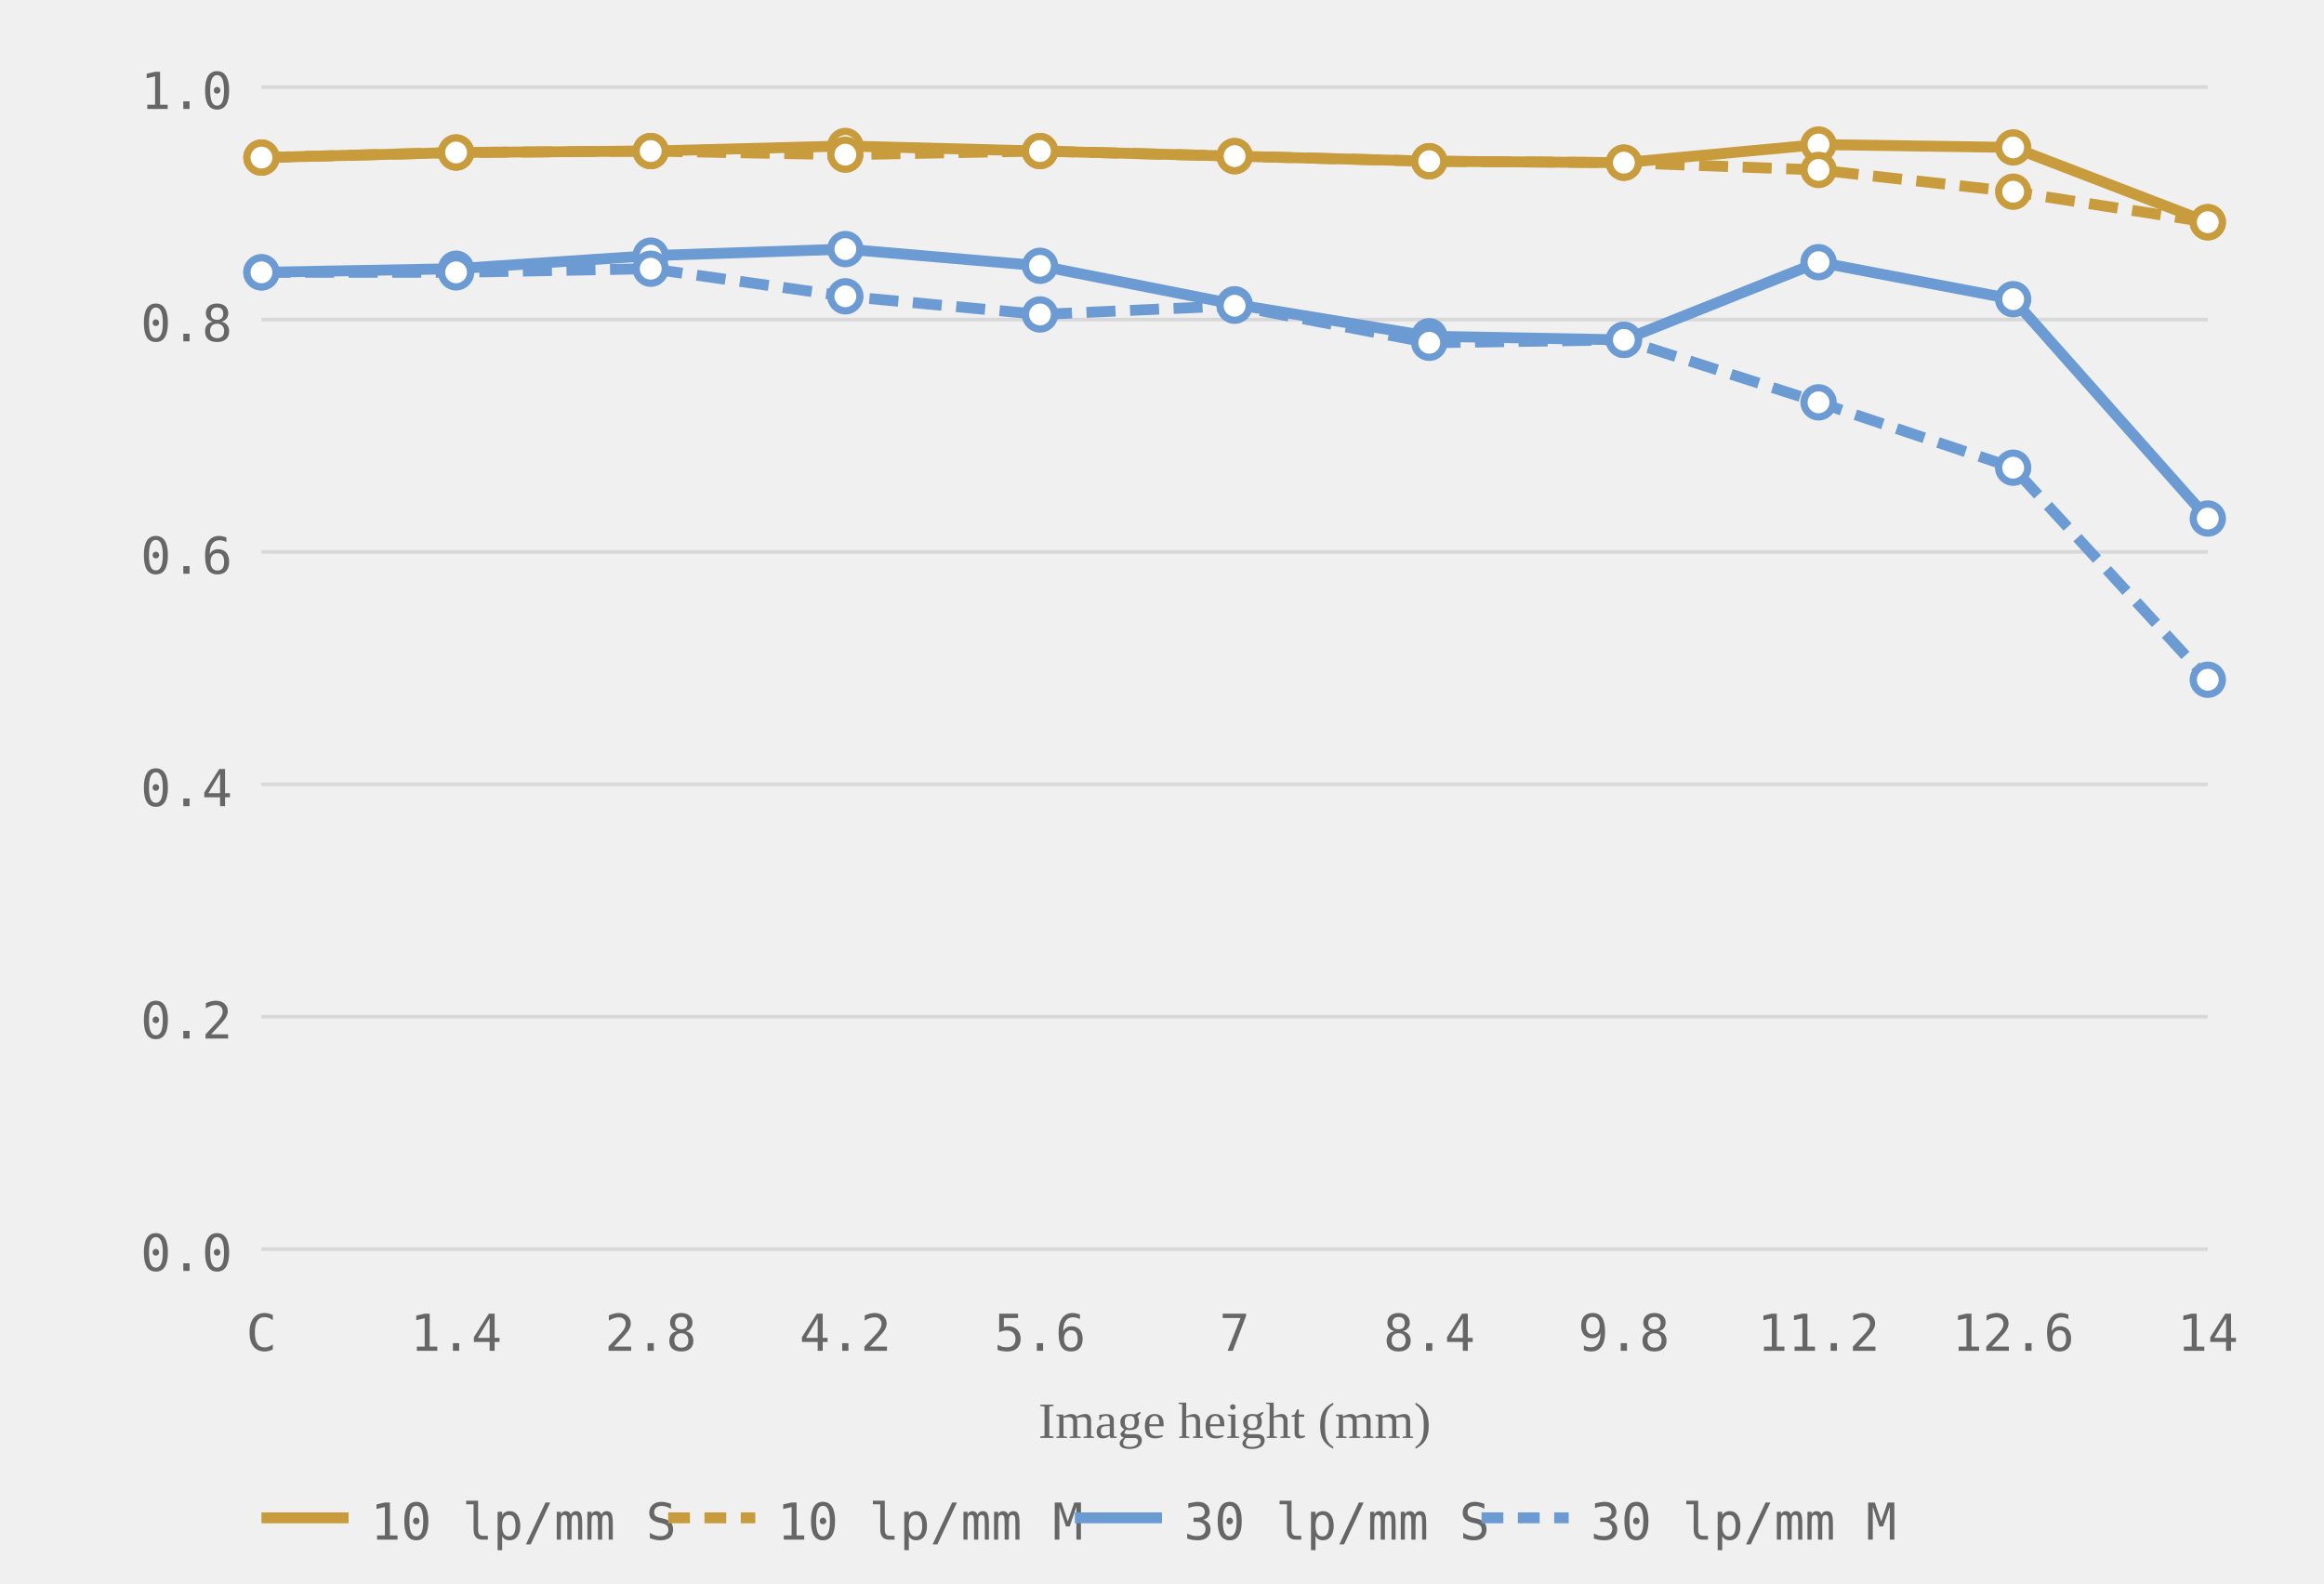
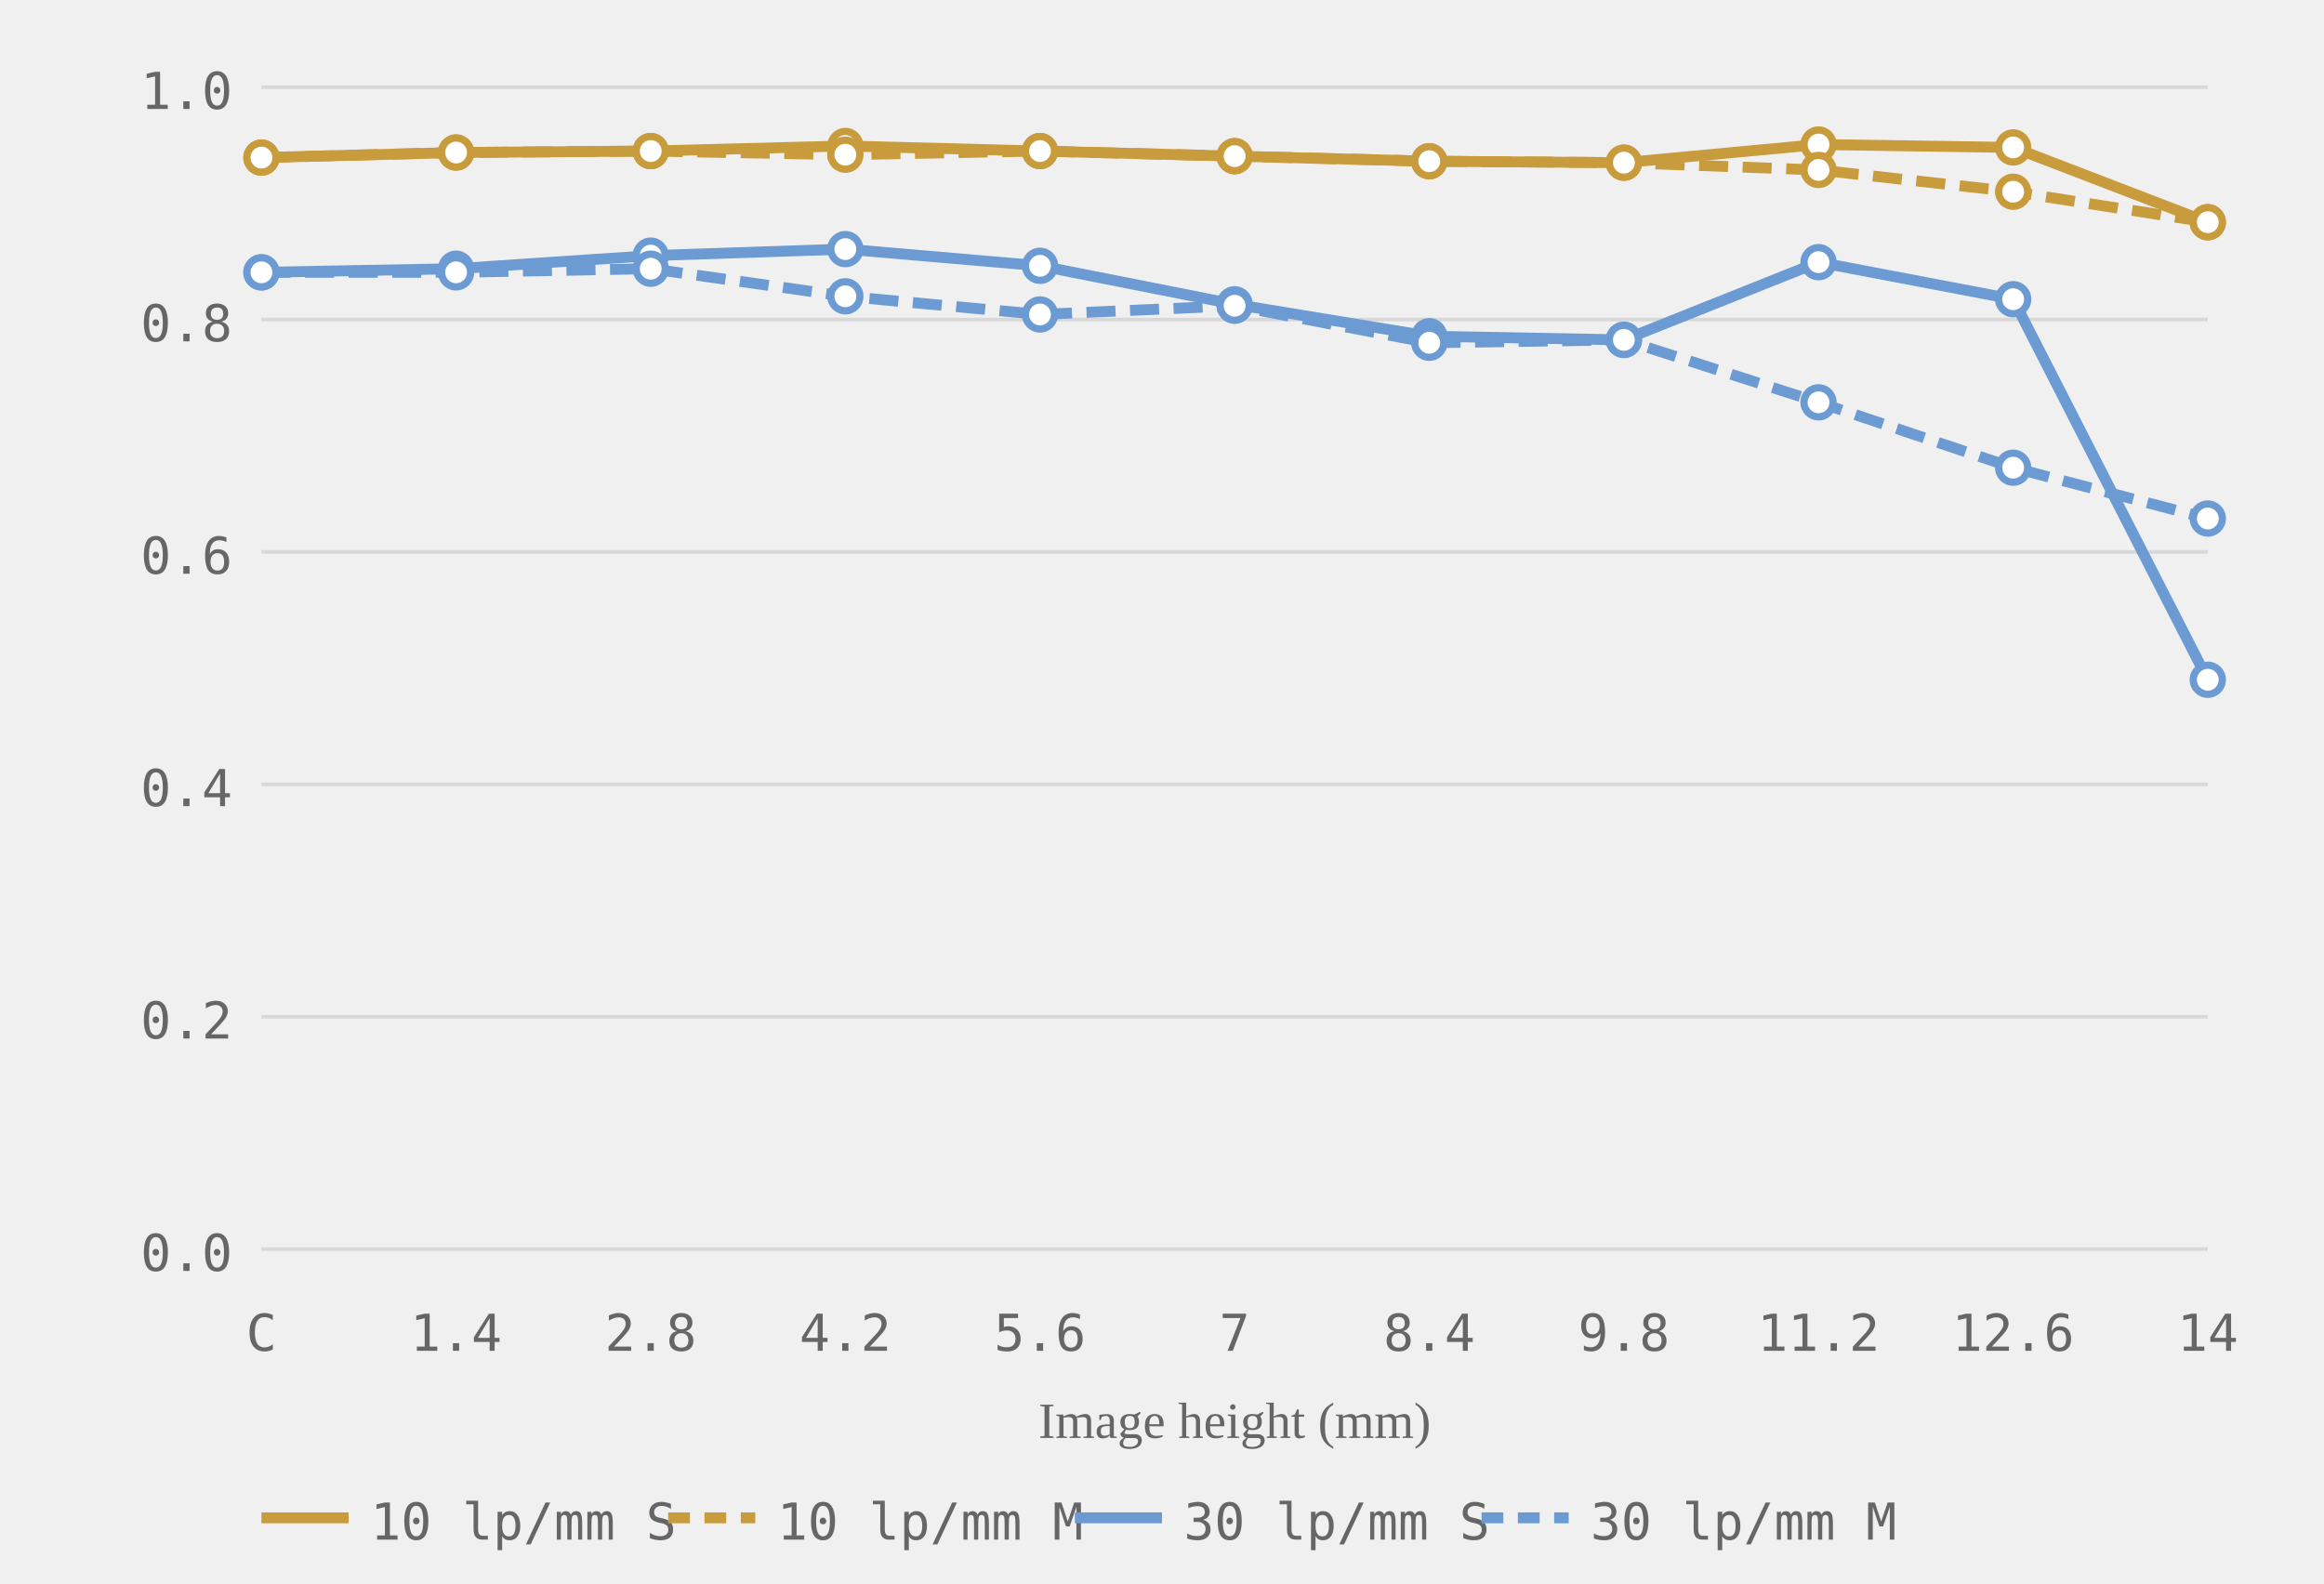
<svg xmlns="http://www.w3.org/2000/svg" viewBox="0 0 320 218" role="img" aria-label="MTF chart, generated from readings">
  <style>.grid-line { stroke: #d8d8d8; stroke-width: 0.5; }.axis-label { font-size: 7px; fill: #666666; font-family: ui-monospace, monospace; }.axis-y { text-anchor: end; }.axis-x { text-anchor: middle; }.axis-title { font-size: 7px; fill: #666666; text-anchor: middle; }.curve { fill: none; stroke-width: 1.5; }.curve-m { stroke-dasharray: 4 2; }.dot { fill: white; stroke-width: 1; }.legend-text { font-size: 7px; fill: #666666; font-family: ui-monospace, monospace; }</style>
  <line class="grid-line" x1="36" y1="172.0" x2="304" y2="172.0" />
  <line class="grid-line" x1="36" y1="140.0" x2="304" y2="140.0" />
  <line class="grid-line" x1="36" y1="108.0" x2="304" y2="108.0" />
  <line class="grid-line" x1="36" y1="76.0" x2="304" y2="76.0" />
  <line class="grid-line" x1="36" y1="44.0" x2="304" y2="44.0" />
  <line class="grid-line" x1="36" y1="12.0" x2="304" y2="12.0" />
  <text class="axis-label axis-y" x="32" y="175.0">0.0</text>
  <text class="axis-label axis-y" x="32" y="143.0">0.2</text>
  <text class="axis-label axis-y" x="32" y="111.0">0.4</text>
  <text class="axis-label axis-y" x="32" y="79.0">0.6</text>
  <text class="axis-label axis-y" x="32" y="47.0">0.8</text>
  <text class="axis-label axis-y" x="32" y="15.0">1.0</text>
  <text class="axis-label axis-x" x="36.0" y="186">C</text>
  <text class="axis-label axis-x" x="62.8" y="186">1.4</text>
  <text class="axis-label axis-x" x="89.6" y="186">2.8</text>
  <text class="axis-label axis-x" x="116.4" y="186">4.2</text>
  <text class="axis-label axis-x" x="143.2" y="186">5.6</text>
  <text class="axis-label axis-x" x="170.0" y="186">7</text>
  <text class="axis-label axis-x" x="196.8" y="186">8.4</text>
  <text class="axis-label axis-x" x="223.6" y="186">9.8</text>
  <text class="axis-label axis-x" x="250.4" y="186">11.2</text>
  <text class="axis-label axis-x" x="277.2" y="186">12.6</text>
  <text class="axis-label axis-x" x="304.0" y="186">14</text>
  <text class="axis-title" x="170.0" y="198">Image height (mm)</text>
  <polyline class="curve curve-10" style="stroke:#c89b3c" points="36.0,21.7 62.8,21.0 89.6,20.8 116.4,20.1 143.2,20.8 170.0,21.5 196.8,22.2 223.6,22.4 250.4,19.9 277.2,20.3 304.0,30.6" />
  <polyline class="curve curve-10 curve-m" style="stroke:#c89b3c" points="36.0,21.7 62.8,21.0 89.6,20.8 116.4,21.3 143.2,20.8 170.0,21.5 196.8,22.2 223.6,22.4 250.4,23.4 277.2,26.4 304.0,30.6" stroke-dasharray="4 2" />
-   <polyline class="curve curve-30" style="stroke:#6b9bd2" points="36.0,37.5 62.8,37.0 89.6,35.2 116.4,34.3 143.2,36.6 170.0,41.9 196.8,46.3 223.6,46.8 250.4,36.1 277.2,41.2 304.0,71.4" />
-   <polyline class="curve curve-30 curve-m" style="stroke:#6b9bd2" points="36.0,37.5 62.8,37.5 89.6,37.0 116.4,40.8 143.2,43.3 170.0,42.1 196.8,47.2 223.6,46.8 250.4,55.4 277.2,64.4 304.0,93.6" stroke-dasharray="4 2" />
+   <polyline class="curve curve-30" style="stroke:#6b9bd2" points="36.0,37.5 62.8,37.0 89.6,35.2 116.4,34.3 143.2,36.6 170.0,41.9 196.8,46.3 223.6,46.8 250.4,36.1 277.2,41.2 304.0,93.6" />
+   <polyline class="curve curve-30 curve-m" style="stroke:#6b9bd2" points="36.0,37.5 62.8,37.5 89.6,37.0 116.4,40.8 143.2,43.3 170.0,42.1 196.8,47.2 223.6,46.8 250.4,55.4 277.2,64.4 304.0,71.4" stroke-dasharray="4 2" />
  <circle class="dot dot-10" style="stroke:#c89b3c" cx="36.0" cy="21.7" r="2" />
  <circle class="dot dot-10" style="stroke:#c89b3c" cx="62.8" cy="21.0" r="2" />
  <circle class="dot dot-10" style="stroke:#c89b3c" cx="89.6" cy="20.8" r="2" />
  <circle class="dot dot-10" style="stroke:#c89b3c" cx="116.4" cy="20.1" r="2" />
  <circle class="dot dot-10" style="stroke:#c89b3c" cx="143.2" cy="20.8" r="2" />
  <circle class="dot dot-10" style="stroke:#c89b3c" cx="170.0" cy="21.5" r="2" />
  <circle class="dot dot-10" style="stroke:#c89b3c" cx="196.8" cy="22.2" r="2" />
  <circle class="dot dot-10" style="stroke:#c89b3c" cx="223.6" cy="22.4" r="2" />
  <circle class="dot dot-10" style="stroke:#c89b3c" cx="250.4" cy="19.9" r="2" />
  <circle class="dot dot-10" style="stroke:#c89b3c" cx="277.2" cy="20.3" r="2" />
  <circle class="dot dot-10" style="stroke:#c89b3c" cx="304.0" cy="30.6" r="2" />
  <circle class="dot dot-10" style="stroke:#c89b3c" cx="36.0" cy="21.7" r="2" />
  <circle class="dot dot-10" style="stroke:#c89b3c" cx="62.8" cy="21.0" r="2" />
  <circle class="dot dot-10" style="stroke:#c89b3c" cx="89.6" cy="20.8" r="2" />
  <circle class="dot dot-10" style="stroke:#c89b3c" cx="116.4" cy="21.3" r="2" />
  <circle class="dot dot-10" style="stroke:#c89b3c" cx="143.2" cy="20.8" r="2" />
  <circle class="dot dot-10" style="stroke:#c89b3c" cx="170.0" cy="21.5" r="2" />
  <circle class="dot dot-10" style="stroke:#c89b3c" cx="196.8" cy="22.2" r="2" />
  <circle class="dot dot-10" style="stroke:#c89b3c" cx="223.6" cy="22.4" r="2" />
  <circle class="dot dot-10" style="stroke:#c89b3c" cx="250.4" cy="23.4" r="2" />
  <circle class="dot dot-10" style="stroke:#c89b3c" cx="277.2" cy="26.4" r="2" />
  <circle class="dot dot-10" style="stroke:#c89b3c" cx="304.0" cy="30.6" r="2" />
  <circle class="dot dot-30" style="stroke:#6b9bd2" cx="36.0" cy="37.5" r="2" />
  <circle class="dot dot-30" style="stroke:#6b9bd2" cx="62.8" cy="37.0" r="2" />
  <circle class="dot dot-30" style="stroke:#6b9bd2" cx="89.6" cy="35.2" r="2" />
  <circle class="dot dot-30" style="stroke:#6b9bd2" cx="116.4" cy="34.3" r="2" />
  <circle class="dot dot-30" style="stroke:#6b9bd2" cx="143.2" cy="36.6" r="2" />
  <circle class="dot dot-30" style="stroke:#6b9bd2" cx="170.0" cy="41.9" r="2" />
  <circle class="dot dot-30" style="stroke:#6b9bd2" cx="196.8" cy="46.3" r="2" />
  <circle class="dot dot-30" style="stroke:#6b9bd2" cx="223.6" cy="46.8" r="2" />
  <circle class="dot dot-30" style="stroke:#6b9bd2" cx="250.4" cy="36.1" r="2" />
  <circle class="dot dot-30" style="stroke:#6b9bd2" cx="277.2" cy="41.2" r="2" />
-   <circle class="dot dot-30" style="stroke:#6b9bd2" cx="304.0" cy="71.4" r="2" />
+   <circle class="dot dot-30" style="stroke:#6b9bd2" cx="304.0" cy="93.6" r="2" />
  <circle class="dot dot-30" style="stroke:#6b9bd2" cx="36.0" cy="37.5" r="2" />
  <circle class="dot dot-30" style="stroke:#6b9bd2" cx="62.8" cy="37.5" r="2" />
  <circle class="dot dot-30" style="stroke:#6b9bd2" cx="89.6" cy="37.0" r="2" />
  <circle class="dot dot-30" style="stroke:#6b9bd2" cx="116.4" cy="40.8" r="2" />
  <circle class="dot dot-30" style="stroke:#6b9bd2" cx="143.2" cy="43.3" r="2" />
  <circle class="dot dot-30" style="stroke:#6b9bd2" cx="170.0" cy="42.1" r="2" />
  <circle class="dot dot-30" style="stroke:#6b9bd2" cx="196.8" cy="47.2" r="2" />
  <circle class="dot dot-30" style="stroke:#6b9bd2" cx="223.6" cy="46.8" r="2" />
  <circle class="dot dot-30" style="stroke:#6b9bd2" cx="250.4" cy="55.4" r="2" />
  <circle class="dot dot-30" style="stroke:#6b9bd2" cx="277.2" cy="64.4" r="2" />
-   <circle class="dot dot-30" style="stroke:#6b9bd2" cx="304.0" cy="93.6" r="2" />
+   <circle class="dot dot-30" style="stroke:#6b9bd2" cx="304.0" cy="71.4" r="2" />
  <line x1="36" y1="209" x2="48" y2="209" stroke="#c89b3c" stroke-width="1.5" />
  <text class="legend-text" x="51" y="212">10 lp/mm S</text>
  <line x1="92" y1="209" x2="104" y2="209" stroke="#c89b3c" stroke-width="1.5" stroke-dasharray="3 2" />
  <text class="legend-text" x="107" y="212">10 lp/mm M</text>
  <line x1="148" y1="209" x2="160" y2="209" stroke="#6b9bd2" stroke-width="1.5" />
  <text class="legend-text" x="163" y="212">30 lp/mm S</text>
  <line x1="204" y1="209" x2="216" y2="209" stroke="#6b9bd2" stroke-width="1.5" stroke-dasharray="3 2" />
  <text class="legend-text" x="219" y="212">30 lp/mm M</text>
</svg>
